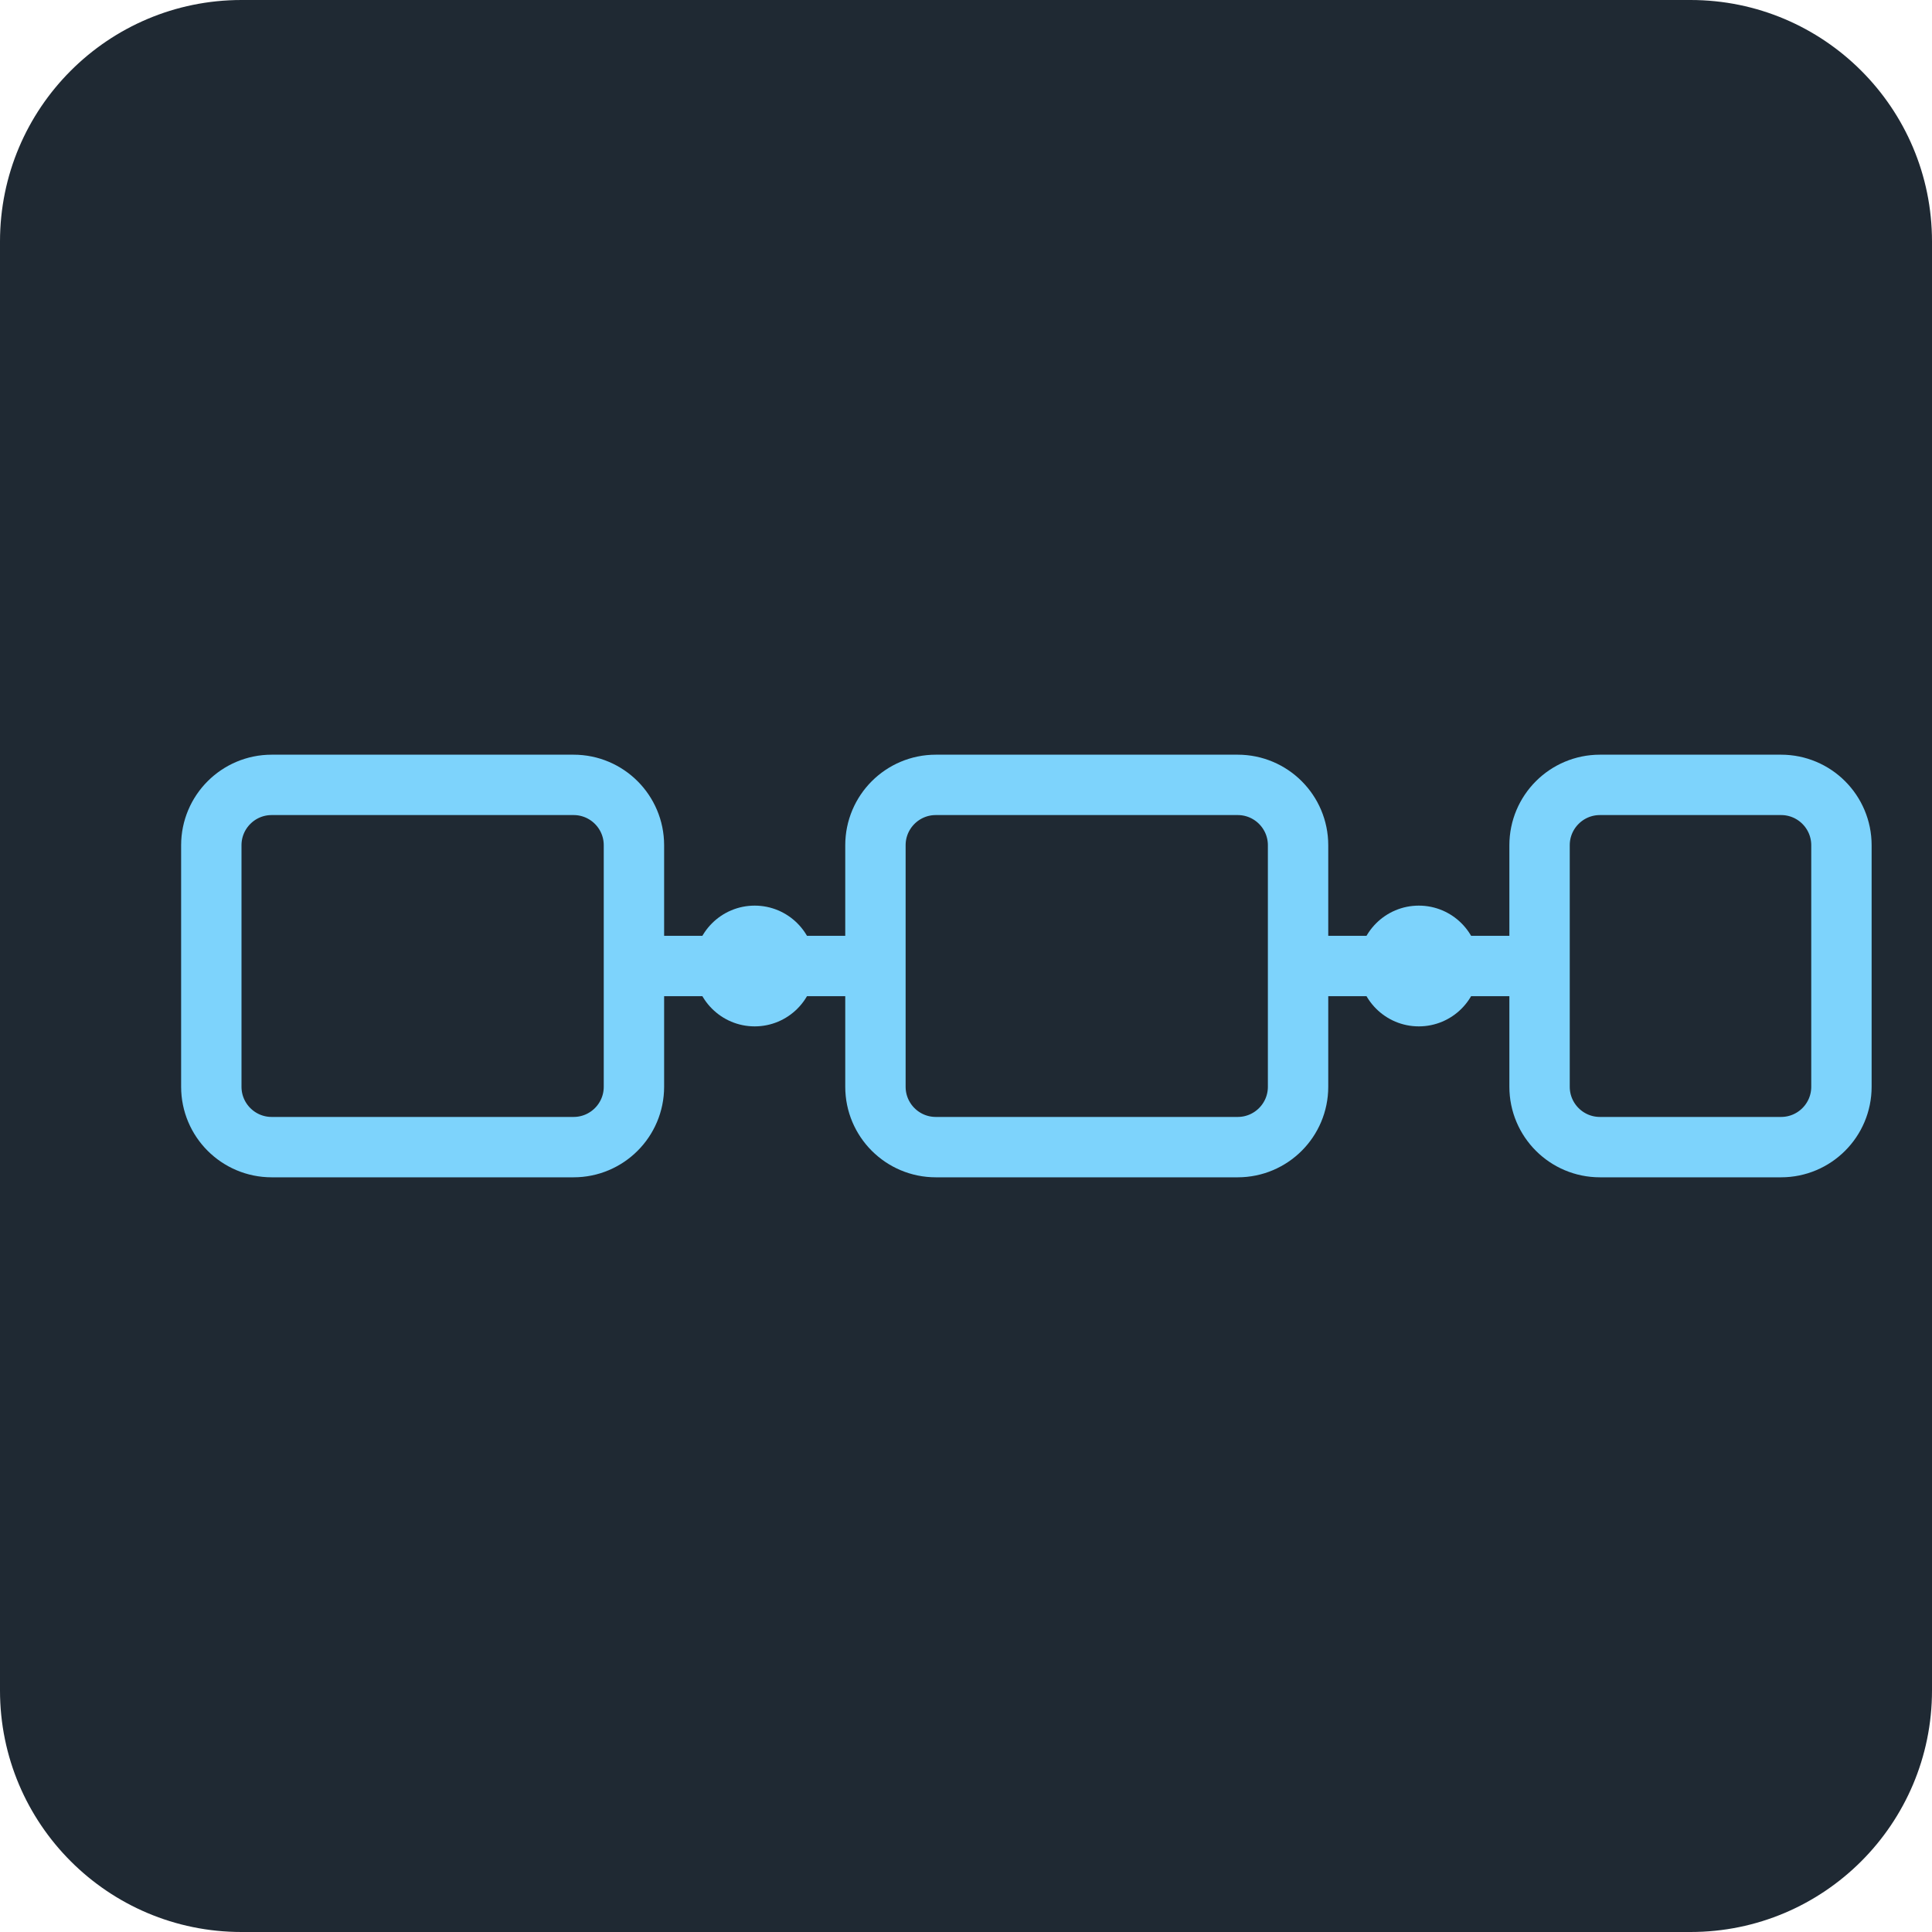
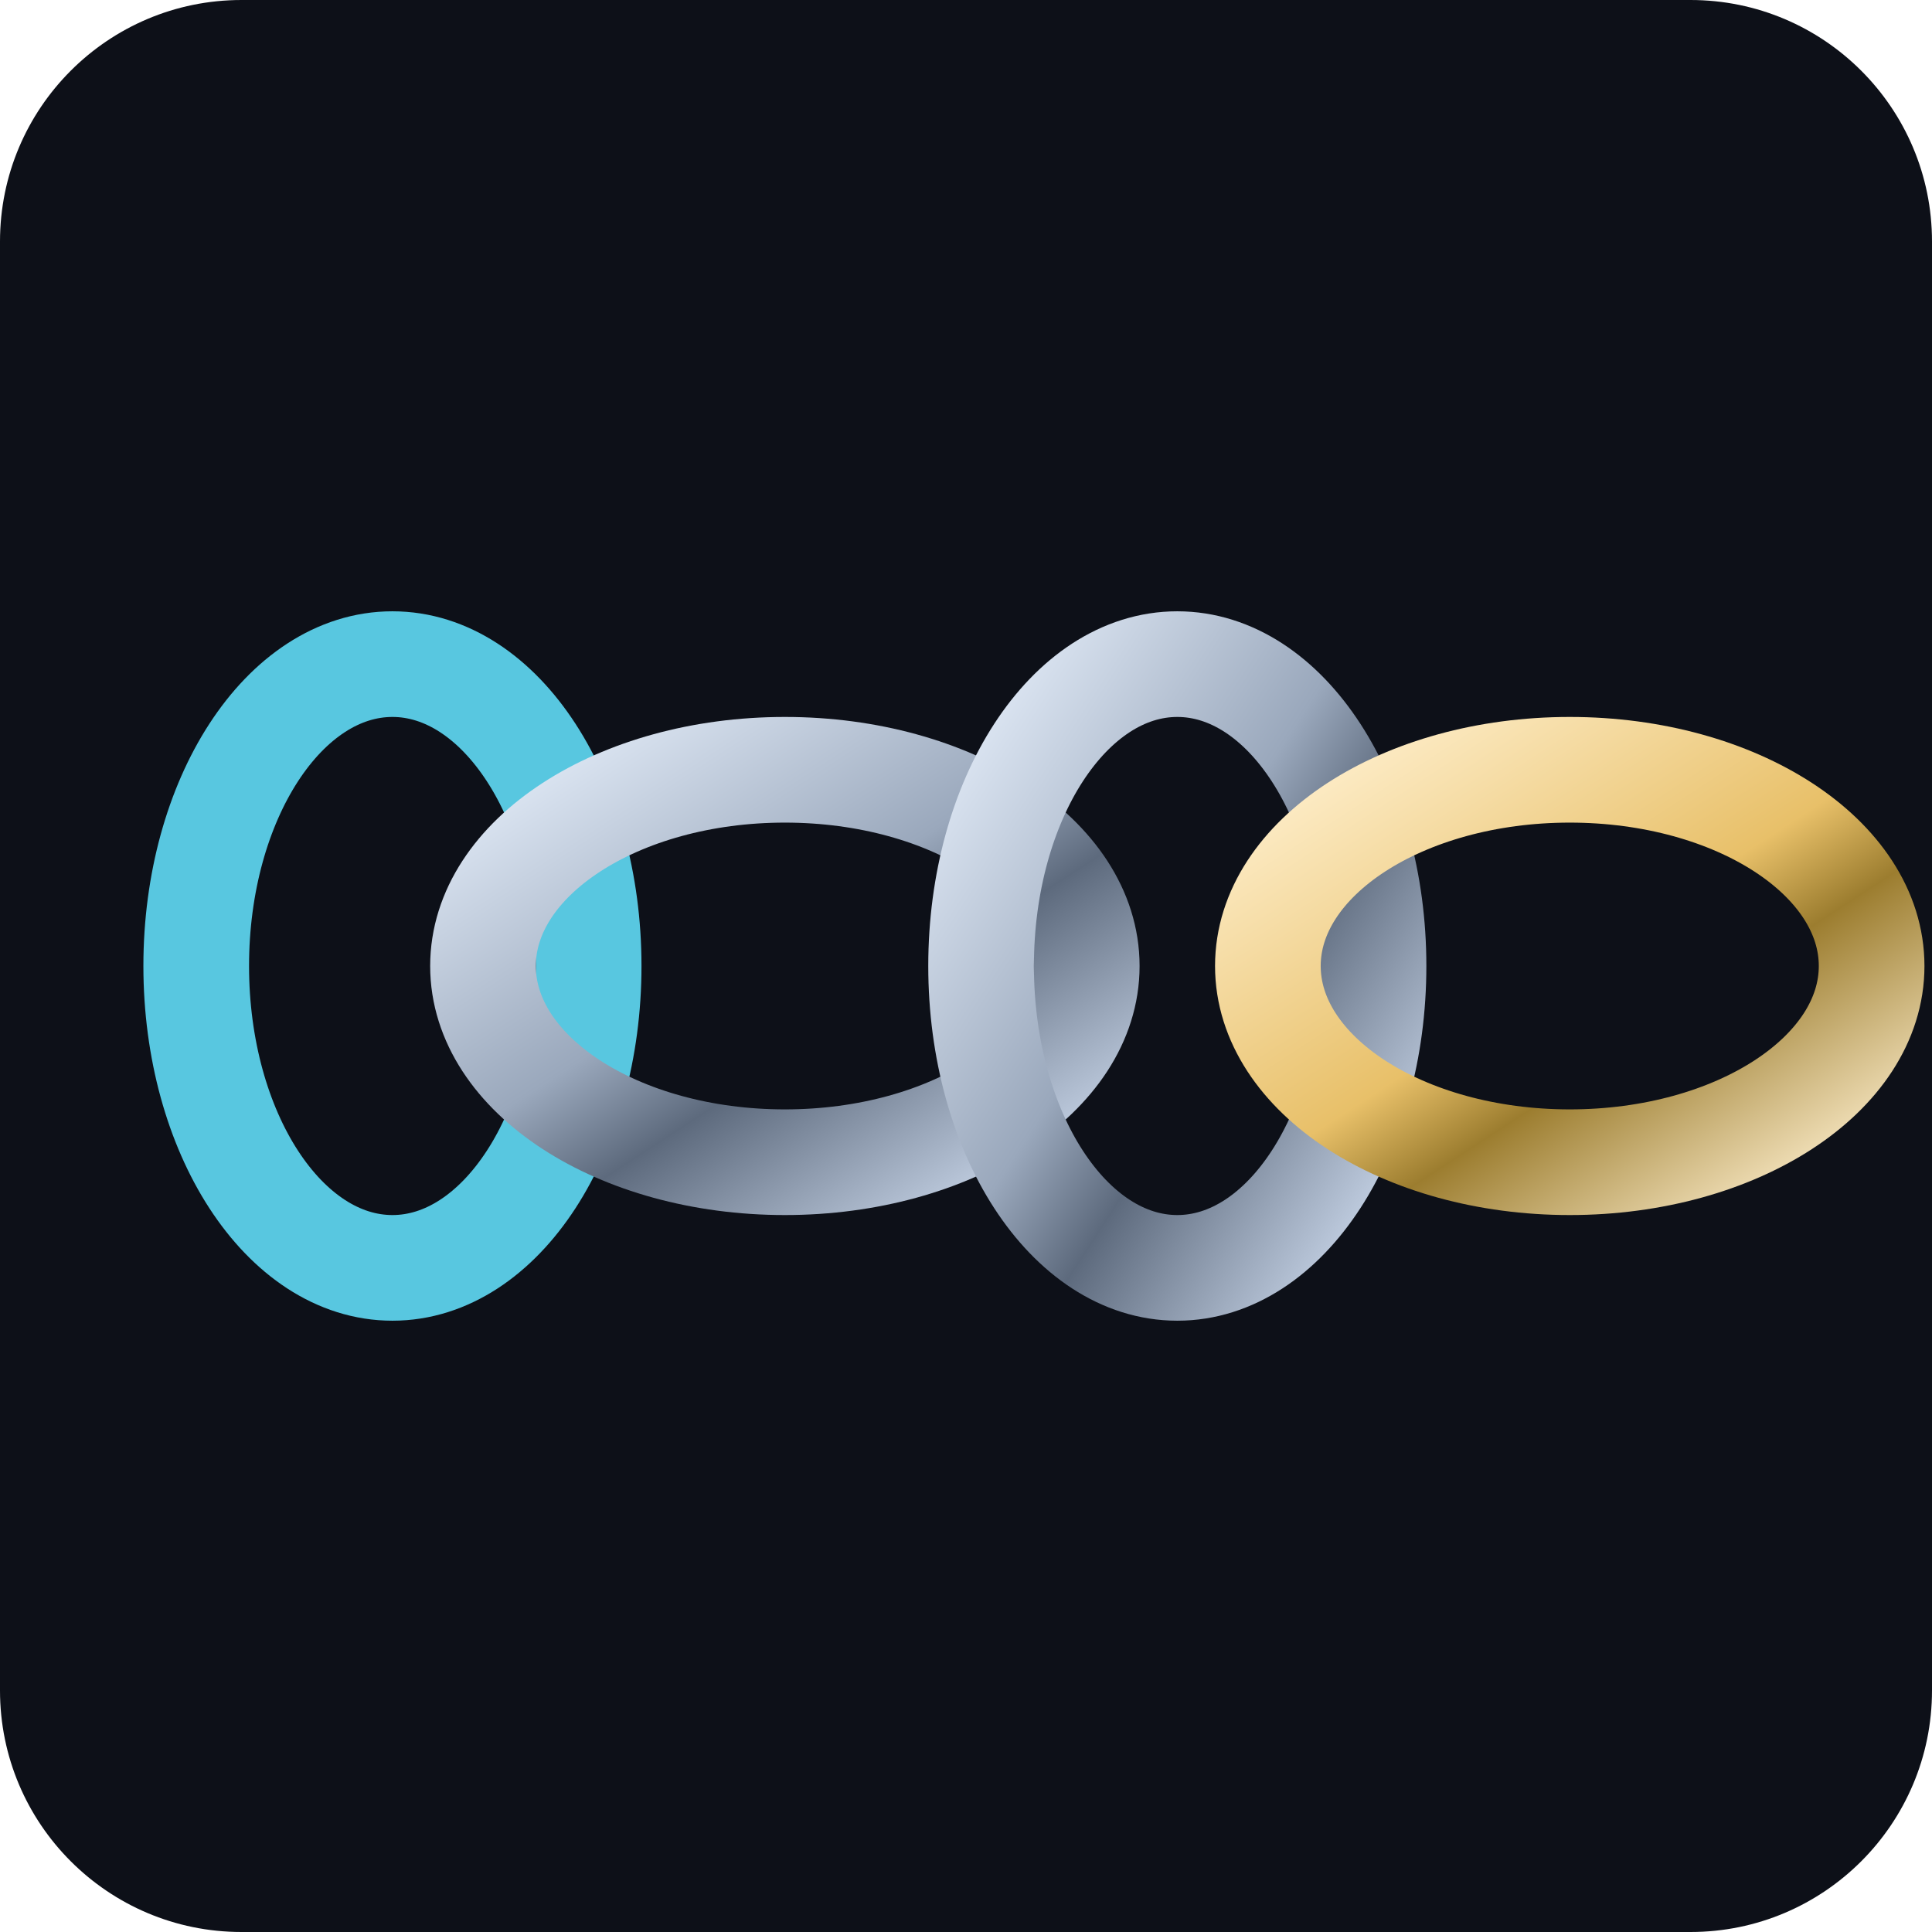
<svg xmlns="http://www.w3.org/2000/svg" viewBox="0 0 128 128" role="img" aria-label="Linked List">
-   <rect width="128" height="128" rx="16" fill="#1f2933" />
-   <g fill="none" stroke="#7dd3fc" stroke-width="4">
-     <rect x="14" y="52" width="28" height="24" rx="4" />
-     <rect x="58" y="52" width="28" height="24" rx="4" />
-     <rect x="102" y="52" width="20" height="24" rx="4" />
-     <line x1="42" y1="64" x2="58" y2="64" />
-     <line x1="86" y1="64" x2="102" y2="64" />
-   </g>
-   <g fill="#7dd3fc">
-     <circle cx="50" cy="64" r="4" />
-     <circle cx="94" cy="64" r="4" />
+   <defs>
+     <linearGradient id="ll-steel" x1="0" y1="0" x2="1" y2="1">
+       <stop offset="0" stop-color="#e3ecf8" />
+       <stop offset="0.45" stop-color="#9aa8bc" />
+       <stop offset="0.62" stop-color="#5d6a7d" />
+       <stop offset="1" stop-color="#cfdcef" />
+     </linearGradient>
+     <linearGradient id="ll-gold" x1="0" y1="0" x2="1" y2="1">
+       <stop offset="0" stop-color="#fff0cf" />
+       <stop offset="0.5" stop-color="#e8c069" />
+       <stop offset="0.65" stop-color="#9c7d2f" />
+       <stop offset="1" stop-color="#fff0cf" />
+     </linearGradient>
+   </defs>
+   <rect width="128" height="128" rx="16" fill="#0d1018" />
+   <g fill="none" stroke-width="7" stroke-linecap="round">
+     <ellipse cx="26" cy="64" rx="13" ry="20" stroke="#58c7e0" />
+     <ellipse cx="52" cy="64" rx="20" ry="13" stroke="url(#ll-steel)" />
+     <ellipse cx="78" cy="64" rx="13" ry="20" stroke="url(#ll-steel)" />
+     <ellipse cx="104" cy="64" rx="20" ry="13" stroke="url(#ll-gold)" />
  </g>
</svg>
